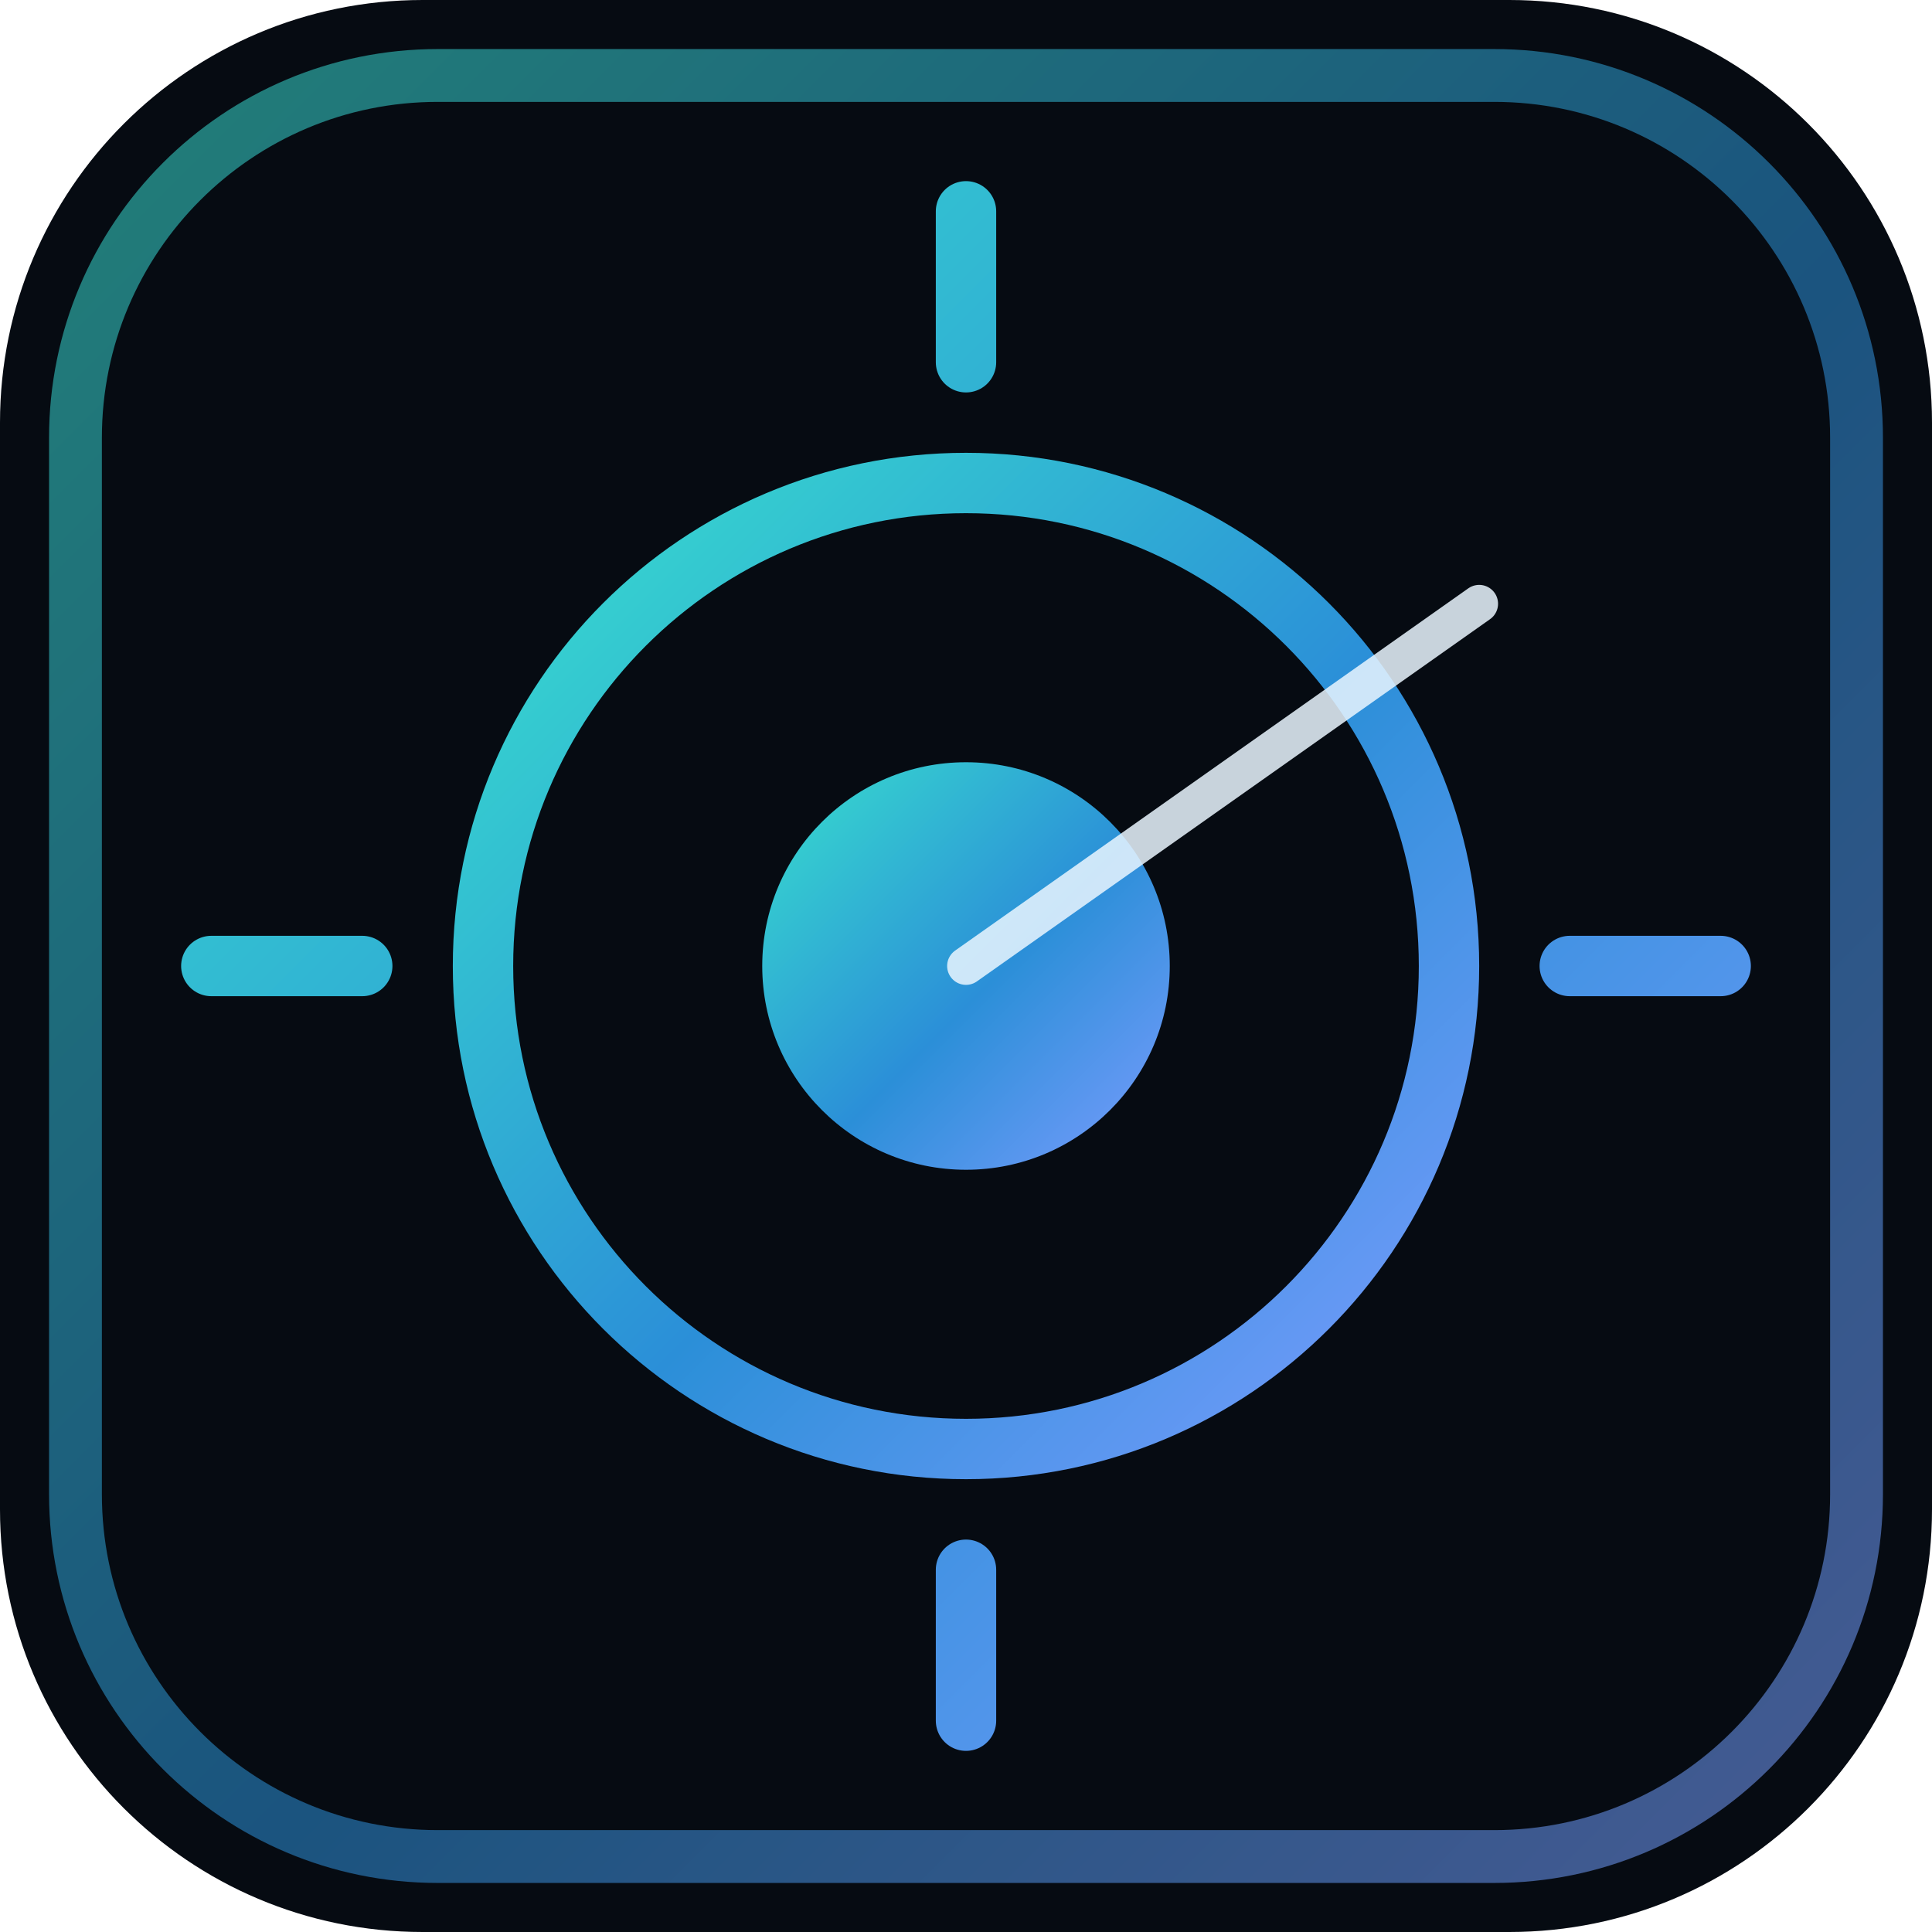
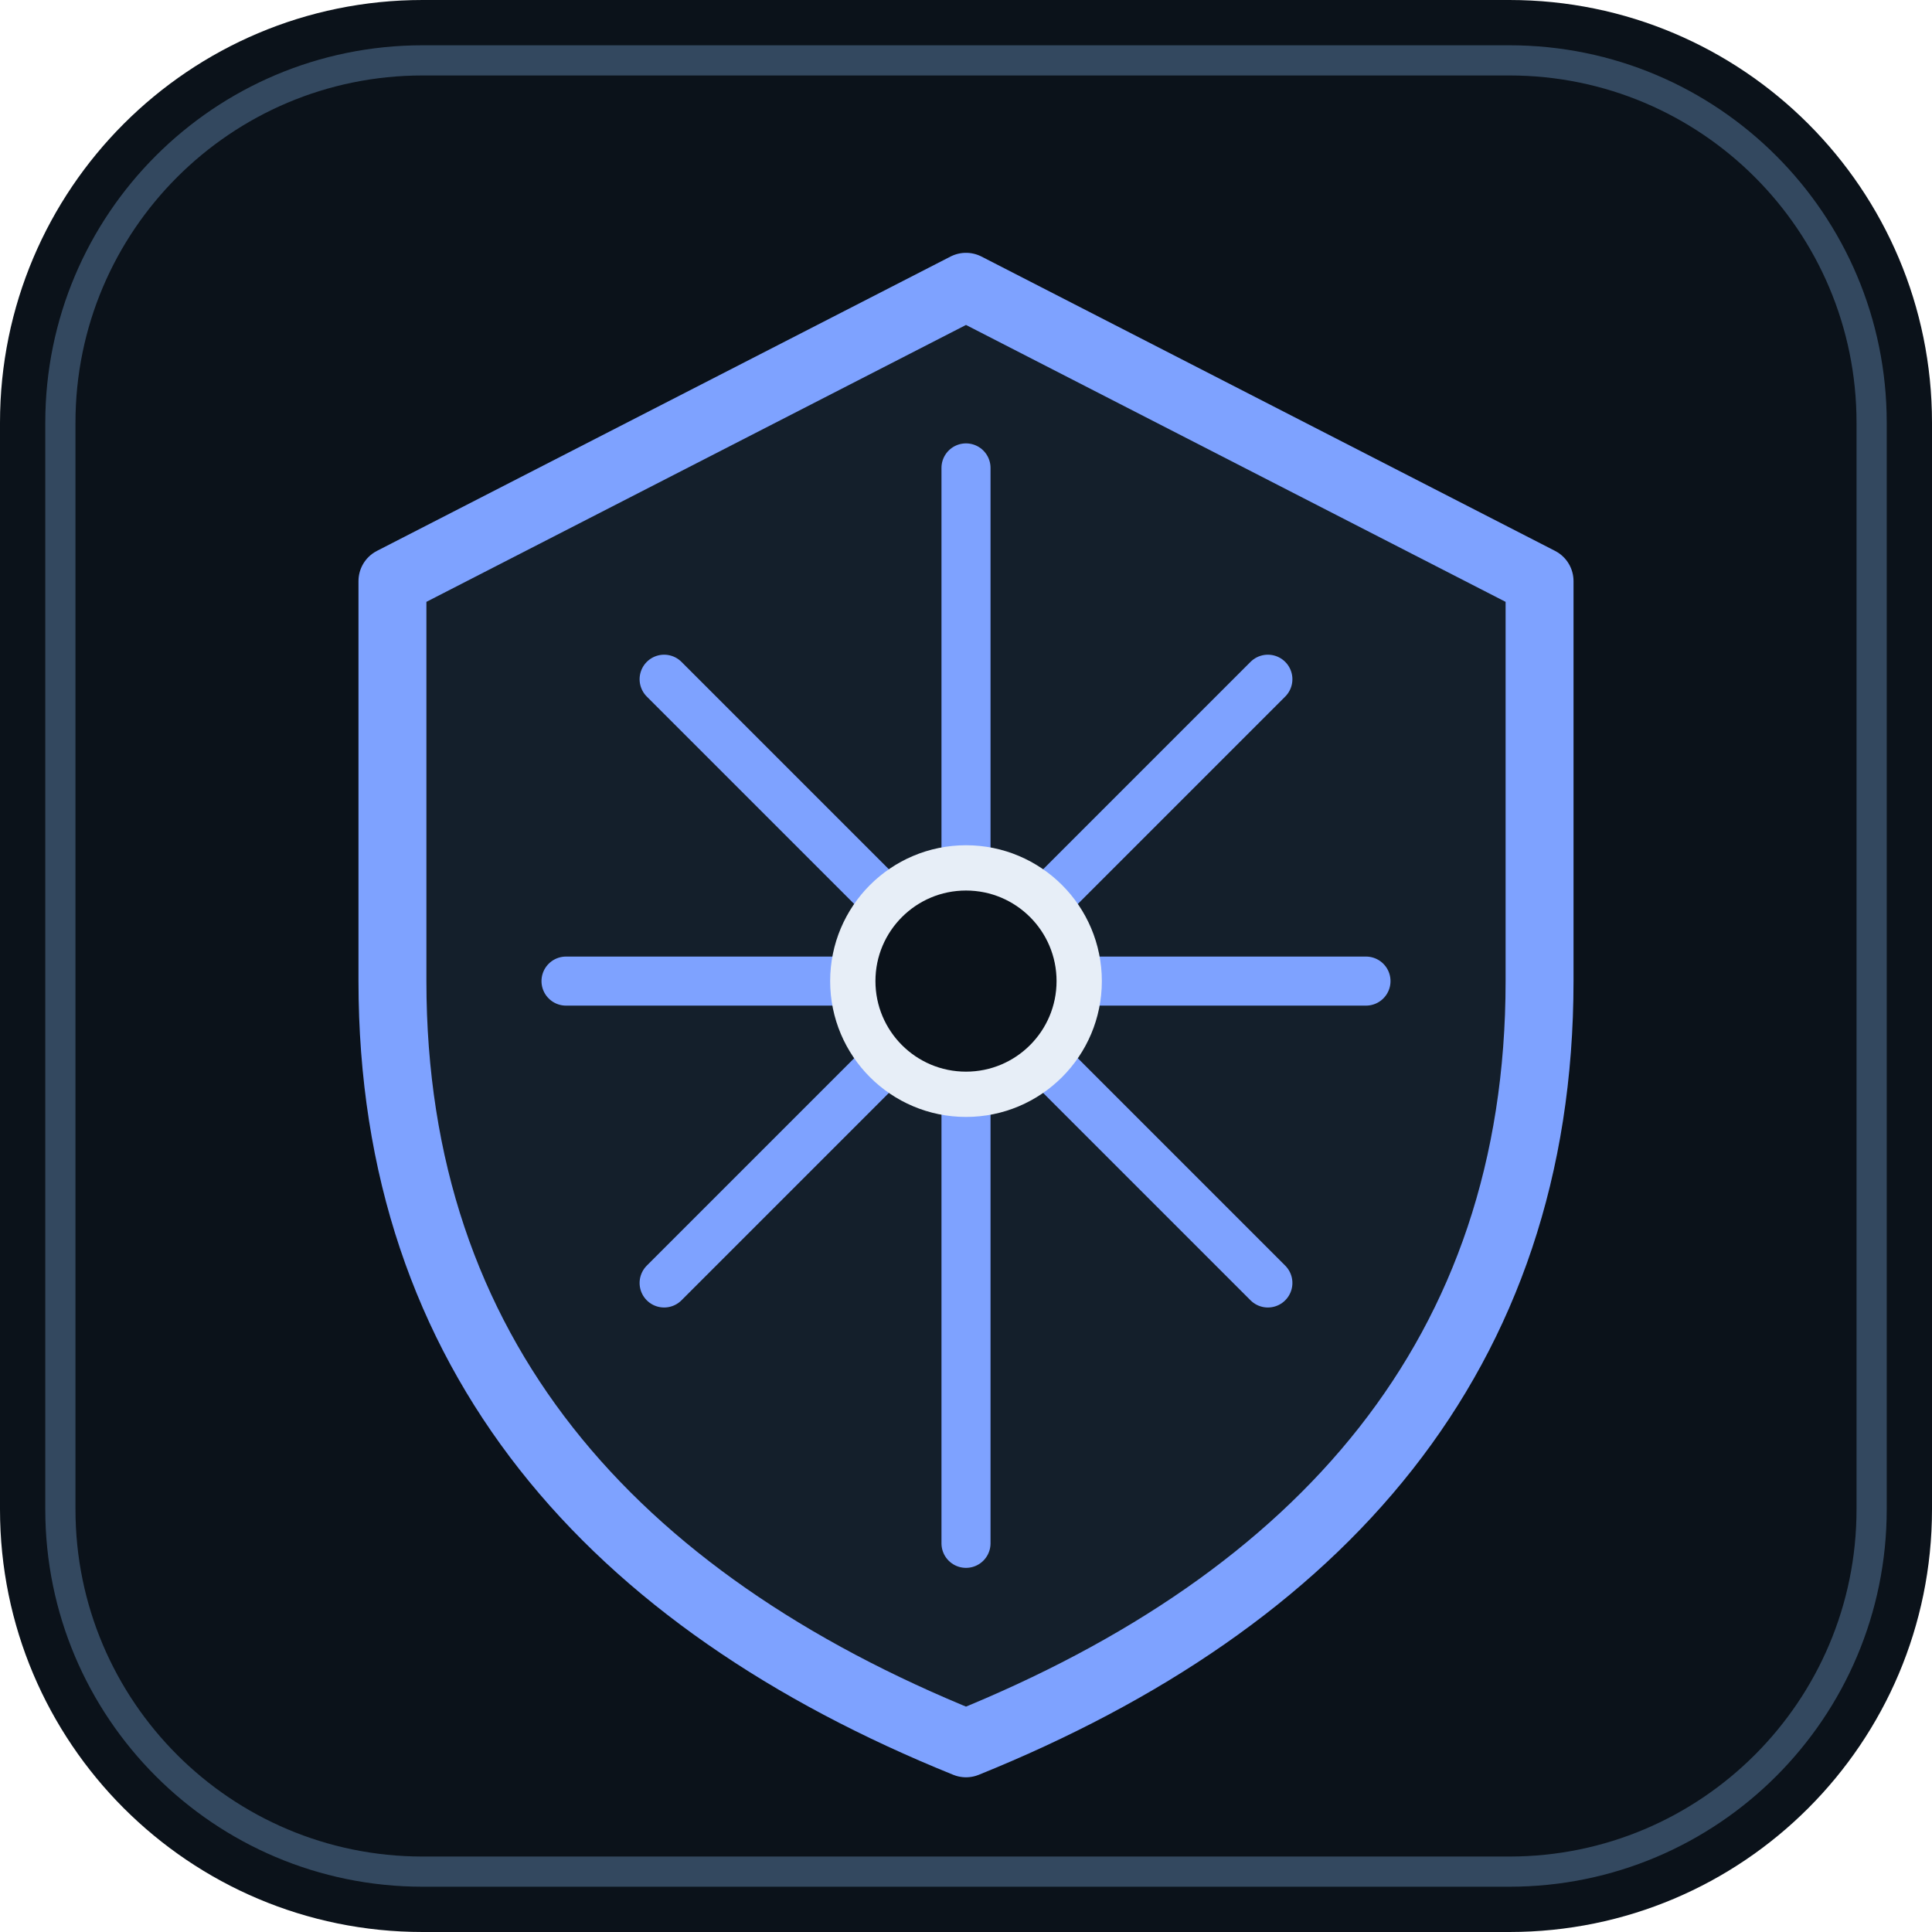
- <svg xmlns="http://www.w3.org/2000/svg" viewBox="0 0 512 512">
-   <defs>
-     <linearGradient id="g" x1="0" y1="0" x2="1" y2="1">
-       <stop offset="0" stop-color="#38e0cd" />
-       <stop offset="0.55" stop-color="#2b8fd8" />
-       <stop offset="1" stop-color="#7c9cff" />
-     </linearGradient>
-   </defs>
-   <rect width="512" height="512" rx="112" fill="#060b12" />
-   <rect x="20" y="20" width="472" height="472" rx="96" fill="none" stroke="url(#g)" stroke-width="14" opacity="0.55" />
-   <circle cx="256" cy="256" r="128" fill="none" stroke="url(#g)" stroke-width="16" />
-   <circle cx="256" cy="256" r="54" fill="url(#g)" />
-   <path d="M256 96v-40M256 456v-40M96 256H56M456 256h-40" stroke="url(#g)" stroke-width="16" stroke-linecap="round" />
-   <path d="M256 256 L392 160" stroke="#eaf6ff" stroke-width="10" stroke-linecap="round" opacity="0.85" />
+ <svg xmlns="http://www.w3.org/2000/svg" viewBox="0 0 512 512" fill="none">
+   <rect width="512" height="512" rx="112" fill="#0b121a" />
+   <rect x="16" y="16" width="480" height="480" rx="96" stroke="#33485f" stroke-width="8" />
+   <path d="M256 76 408 154v106c0 99-58 164-152 202C162 424 104 359 104 260V154L256 76Z" fill="#141f2b" stroke="#7ea2ff" stroke-width="18" stroke-linejoin="round" />
+   <path d="M256 124v285M150 260h212M176 180l160 160M336 180 176 340" stroke="#7ea2ff" stroke-width="13" stroke-linecap="round" />
+   <circle cx="256" cy="260" r="30" fill="#0b121a" stroke="#e7eef7" stroke-width="12" />
</svg>
